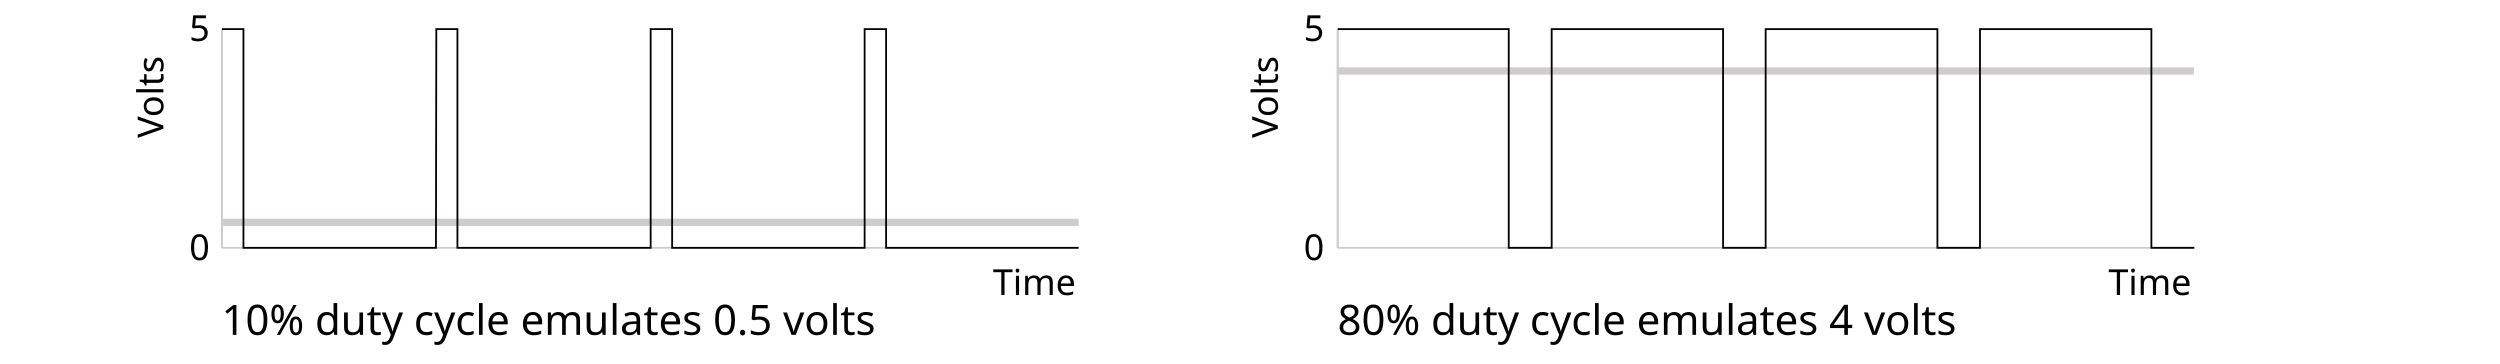
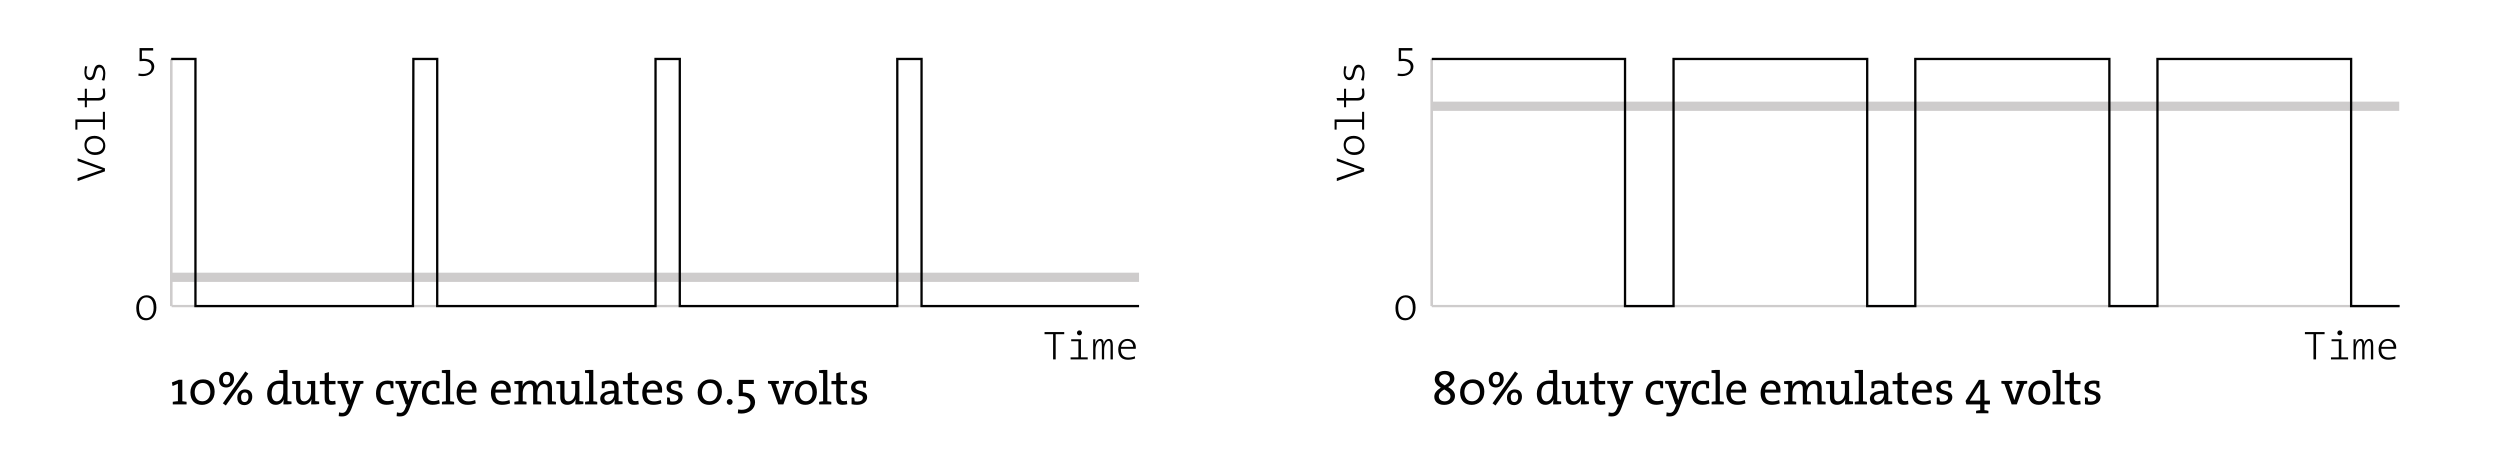
- <svg xmlns="http://www.w3.org/2000/svg" version="1.1" id="Layer_1" x="0px" y="0px" viewBox="0 0 687 100" enable-background="new 0 0 687 100" xml:space="preserve">
-   <line fill="none" stroke="#CECCCC" stroke-width="2" x1="367.6" y1="19.5" x2="602.9" y2="19.5" />
-   <line fill="none" stroke="#CECCCC" stroke-width="0.5" x1="367.6" y1="8" x2="367.6" y2="68.1" />
-   <line fill="none" stroke="#CECCCC" stroke-width="0.5" x1="367.6" y1="68.1" x2="602.9" y2="68.1" />
+ <svg xmlns="http://www.w3.org/2000/svg" version="1.1" id="Layer_1" x="0px" y="0px" width="650px" height="120px" viewBox="-19 0 650 120" enable-background="new -19 0 650 120" xml:space="preserve">
+   <line fill="none" stroke="#CECCCC" stroke-width="2.4" x1="353.264" y1="27.626" x2="604.799" y2="27.626" />
+   <line fill="none" stroke="#CECCCC" stroke-width="0.6" x1="353.264" y1="15.332" x2="353.264" y2="79.58" />
+   <line fill="none" stroke="#CECCCC" stroke-width="0.6" x1="353.264" y1="79.58" x2="604.799" y2="79.58" />
  <g>
-     <text transform="matrix(1 0 0 1 579.4028 81.0697)" fill="#010101" font-family="'TheSansMono-W3Light'" font-size="9.853">Time</text>
+     <g enable-background="new    ">
+       <path fill="#010101" d="M583.174,86.894v6.549H582.5v-6.549h-2.221v-0.558h5.116v0.558H583.174z" />
+       <path fill="#010101" d="M587.051,93.443v-0.537h2.032v-4.169h-1.874V88.21h2.537v4.695h1.759v0.537H587.051z M590.01,86.537    c0,0.357-0.284,0.652-0.653,0.652c-0.357,0-0.652-0.295-0.652-0.652c0-0.358,0.295-0.643,0.652-0.643    C589.726,85.894,590.01,86.178,590.01,86.537z" />
+       <path fill="#010101" d="M597.435,93.443v-3.464c0-0.938-0.095-1.348-0.526-1.348c-0.548,0-1.138,1.021-1.138,2.284v2.527h-0.59    v-3.411c0-0.99-0.137-1.4-0.568-1.4c-0.537,0-1.095,1.021-1.095,2.284v2.527h-0.6V88.21h0.568c0,0.452-0.032,0.853-0.085,1.315    l0.011,0.011c0.2-0.842,0.663-1.411,1.348-1.411c0.695,0,0.938,0.559,0.896,1.391c0.21-0.832,0.674-1.391,1.368-1.391    c0.727,0,1.011,0.59,1.011,1.643v3.675H597.435z" />
+       <path fill="#010101" d="M603.996,90.695h-3.864c-0.011,0.042-0.011,0.084-0.011,0.137c0,1.537,0.79,2.138,1.958,2.138    c0.548,0,1.306-0.158,1.685-0.348l0.063,0.579c-0.474,0.2-1.2,0.337-1.863,0.337c-1.569,0-2.527-0.853-2.527-2.695    c0-1.559,0.979-2.727,2.4-2.727c1.433,0,2.18,1.073,2.18,2.189C604.017,90.389,604.017,90.547,603.996,90.695z M601.795,88.631    c-0.778,0-1.484,0.558-1.61,1.548h3.127C603.312,89.221,602.648,88.631,601.795,88.631z" />
+     </g>
  </g>
  <g>
-     <text transform="matrix(1 0 0 1 358.2632 11.263)" fill="#010101" font-family="'TheSansMono-W3Light'" font-size="9.853">5</text>
+     <g enable-background="new    ">
+       <path fill="#010101" d="M345.555,19.79c-0.337,0-0.811-0.032-1.19-0.105l0.063-0.579c0.348,0.095,0.853,0.116,1.2,0.116    c1.369,0,2.158-0.821,2.158-1.8c0-1-0.8-1.569-2.031-1.569c-0.38,0-0.821,0.032-1.085,0.063v-3.412h3.538v0.632h-2.928v2.169    c0.211-0.021,0.453-0.021,0.622-0.021c1.736,0,2.59,0.937,2.59,2.021C348.492,18.684,347.281,19.79,345.555,19.79z" />
+     </g>
  </g>
  <g>
-     <text transform="matrix(1 0 0 1 358.2632 71.473)" fill="#010101" font-family="'TheSansMono-W3Light'" font-size="9.853">0</text>
+     <g enable-background="new    ">
+       <path fill="#010101" d="M346.365,83.28c-1.316,0-2.548-0.79-2.548-3.232c0-2.127,1.231-3.274,2.685-3.274    c1.306,0,2.548,0.779,2.548,3.211C349.05,82.132,347.818,83.28,346.365,83.28z M346.429,77.321c-0.979,0-1.896,0.863-1.896,2.653    c0,1.853,0.727,2.748,1.905,2.748c0.99,0,1.896-0.854,1.896-2.643C348.334,78.237,347.607,77.321,346.429,77.321z" />
+     </g>
  </g>
  <g>
-     <text transform="matrix(0 -1 1 0 351.1489 37.8919)" fill="#010101" font-family="'TheSansMono-W3Light'" font-size="9.853">Volts</text>
+     <g enable-background="new    ">
+       <path fill="#010101" d="M335.677,43.77v0.779l-7.106,2.527v-0.779l4.874-1.664c0.432-0.147,1.001-0.347,1.537-0.505v-0.01    c-0.516-0.137-1.053-0.337-1.59-0.526l-4.821-1.716v-0.716L335.677,43.77z" />
+       <path fill="#010101" d="M335.771,37.903c0,1.4-0.863,2.39-2.695,2.39c-1.464,0-2.727-0.979-2.727-2.58    c0-1.232,0.684-2.39,2.632-2.39C334.508,35.324,335.771,36.345,335.771,37.903z M330.896,37.798c0,0.905,0.664,1.8,2.127,1.8    c1.39,0,2.19-0.695,2.19-1.811c0-0.905-0.664-1.779-2.201-1.779C331.697,36.008,330.896,36.661,330.896,37.798z" />
+       <path fill="#010101" d="M328.518,31.721V33.7h-0.526v-2.643h7.148v-1.979h0.537V33.7h-0.537v-1.979H328.518z" />
+       <path fill="#010101" d="M335.761,24.401c0,1.011-0.516,1.737-1.747,1.737h-3.032v1.758h-0.537v-1.758h-1.77l-0.179-0.663h1.948    v-2.411h0.537v2.411h2.8c1.032,0,1.4-0.527,1.4-1.253c0-0.358-0.042-0.821-0.137-1.148L335.604,23    C335.708,23.411,335.761,23.99,335.761,24.401z" />
+       <path fill="#010101" d="M335.771,19.113c0,0.706-0.084,1.358-0.273,1.843l-0.663-0.137c0.241-0.484,0.389-1.095,0.389-1.821    c0-0.716-0.294-1.463-0.926-1.463c-1.453,0-0.548,3.295-2.475,3.295c-0.821,0-1.484-0.716-1.484-2.095    c0-0.547,0.084-1.126,0.189-1.548l0.568,0.105c-0.168,0.505-0.242,1-0.242,1.516c0,0.895,0.39,1.327,0.874,1.327    c1.379,0,0.526-3.306,2.475-3.306C335.276,16.829,335.771,17.966,335.771,19.113z" />
+     </g>
  </g>
  <g>
-     <text transform="matrix(1 0 0 1 367.5678 92.0169)" fill="#020202" font-family="'TheSerif-HP5Plain'" font-size="11.495">80% duty cycle emulates 4 volts</text>
+     <g enable-background="new    ">
+       <path fill="#020202" d="M356.482,105.269c-1.67,0-2.567-0.896-2.567-2.125c0-1.143,0.885-1.818,1.708-2.347h-0.013    c-0.995-0.577-1.572-1.228-1.572-2.174c0-1.29,1.068-2.187,2.629-2.187c1.535,0,2.469,0.823,2.469,1.99    c0,0.884-0.528,1.522-1.621,2.211c0.884,0.516,1.781,1.143,1.781,2.31C359.296,104.446,358.006,105.269,356.482,105.269z     M356.507,101.264h-0.012c-0.823,0.491-1.4,1.02-1.4,1.757c0,0.786,0.577,1.326,1.523,1.326c0.835,0,1.498-0.479,1.498-1.253    C358.116,102.272,357.465,101.792,356.507,101.264z M356.605,97.346c-0.885,0-1.4,0.528-1.4,1.216    c0,0.676,0.528,1.118,1.438,1.621h0.012c0.934-0.589,1.327-1.02,1.327-1.646C357.981,97.886,357.502,97.346,356.605,97.346z" />
+       <path fill="#020202" d="M363.646,105.269c-1.72,0-3.022-0.995-3.022-3.255c0-2.101,1.499-3.378,3.28-3.378    c2.015,0,3.021,1.313,3.021,3.23C366.926,104.016,365.415,105.269,363.646,105.269z M363.818,99.57    c-1.155,0-2.076,0.884-2.076,2.37c0,1.352,0.602,2.396,2.002,2.396c1.143,0,2.063-0.885,2.063-2.383    C365.808,100.614,365.194,99.57,363.818,99.57z" />
+       <path fill="#020202" d="M369.95,100.749c-1.069,0-1.867-0.59-1.867-1.965c0-1.364,0.958-2.113,1.99-2.113    c1.056,0,1.903,0.528,1.903,1.94C371.977,99.962,371.006,100.749,369.95,100.749z M369.84,105.428l-0.786-0.564l5.847-8.292    l0.786,0.565L369.84,105.428z M370.023,97.469c-0.54,0-0.958,0.479-0.958,1.228c0,0.848,0.308,1.253,0.934,1.253    c0.59,0,0.995-0.479,0.995-1.265C370.994,97.837,370.675,97.469,370.023,97.469z M374.679,105.331    c-1.068,0-1.867-0.59-1.867-1.966c0-1.363,0.959-2.112,1.99-2.112c1.057,0,1.904,0.528,1.904,1.94    C376.706,104.544,375.735,105.331,374.679,105.331z M374.753,102.05c-0.541,0-0.958,0.479-0.958,1.229    c0,0.848,0.307,1.253,0.934,1.253c0.589,0,0.994-0.479,0.994-1.265C375.723,102.419,375.403,102.05,374.753,102.05z" />
+       <path fill="#020202" d="M384.806,105.146c0-0.344,0.024-0.885,0.098-1.24l-0.024-0.013c-0.344,0.823-1.093,1.363-2.052,1.363    c-1.498,0-2.247-1.093-2.247-2.874c0-2.138,1.229-3.427,3.156-3.427c0.332,0,0.663,0.024,1.032,0.062v-1.966    c-0.295-0.049-0.713-0.099-1.068-0.123v-0.663c0.613-0.073,1.461-0.123,2.174-0.086v8.095c0.295,0.049,0.7,0.099,1.031,0.123    v0.663C386.328,105.133,385.48,105.183,384.806,105.146z M384.769,99.962c-0.369-0.086-0.737-0.135-1.081-0.135    c-1.167,0-1.94,0.7-1.94,2.456c0,1.314,0.43,2.063,1.351,2.063c1.105,0,1.671-1.289,1.671-2.358V99.962z" />
+       <path fill="#020202" d="M392.019,105.146c0-0.368,0.025-0.909,0.086-1.29h-0.024c-0.355,0.836-1.105,1.4-2.149,1.4    c-1.4,0-1.83-0.872-1.83-1.953v-3.39c-0.295-0.05-0.7-0.099-1.032-0.123v-0.663c0.578-0.074,1.413-0.123,2.125-0.086v3.931    c0,0.859,0.246,1.375,1.045,1.375c1.007,0,1.744-1.031,1.744-2.383v-2.063c-0.283-0.037-0.664-0.086-0.995-0.11v-0.663    c0.602-0.074,1.412-0.123,2.088-0.086v5.232c0.295,0.049,0.7,0.099,1.032,0.123v0.663    C393.53,105.133,392.683,105.183,392.019,105.146z" />
+       <path fill="#020202" d="M397.169,105.245c-1.253,0-1.634-0.517-1.634-1.831v-3.513h-1.253v-0.859h1.253v-1.978l1.105-0.308v2.285    h1.707v0.859h-1.707v3.12c0,1.007,0.196,1.277,0.872,1.277c0.282,0,0.553-0.037,0.773-0.099l0.11,0.909    C398.041,105.195,397.562,105.245,397.169,105.245z" />
+       <path fill="#020202" d="M404.835,99.852l-2.162,5.945c-0.663,1.867-1.29,2.48-2.653,2.48c-0.233,0-0.577-0.024-0.835-0.073    l0.086-0.995c0.282,0.086,0.528,0.135,0.811,0.135c0.663,0,1.044-0.331,1.486-1.511l0.258-0.688h-0.282l-1.88-5.294    c-0.27-0.024-0.553-0.074-0.786-0.147v-0.663h2.801v0.663c-0.233,0.073-0.503,0.123-0.798,0.147l0.921,2.641    c0.185,0.565,0.332,1.02,0.467,1.523h0.024c0.099-0.418,0.332-1.118,0.565-1.818l0.823-2.346    c-0.295-0.024-0.565-0.074-0.799-0.147v-0.663h2.727v0.663C405.375,99.778,405.105,99.828,404.835,99.852z" />
+       <path fill="#020202" d="M411.643,105.245c-1.511,0-2.764-0.7-2.764-2.948c0-1.966,0.995-3.354,3.034-3.354    c0.516,0,1.068,0.086,1.498,0.221v1.781h-0.688c-0.074-0.355-0.123-0.7-0.16-0.995c-0.209-0.061-0.491-0.098-0.823-0.098    c-1.093,0-1.707,0.921-1.707,2.26c0,1.241,0.405,2.175,1.843,2.175c0.528,0,1.044-0.111,1.462-0.295l0.184,0.921    C413.055,105.084,412.379,105.245,411.643,105.245z" />
+       <path fill="#020202" d="M419.887,99.852l-2.162,5.945c-0.663,1.867-1.29,2.48-2.653,2.48c-0.233,0-0.577-0.024-0.835-0.073    l0.086-0.995c0.282,0.086,0.528,0.135,0.811,0.135c0.663,0,1.044-0.331,1.486-1.511l0.258-0.688h-0.282l-1.88-5.294    c-0.27-0.024-0.553-0.074-0.786-0.147v-0.663h2.801v0.663c-0.233,0.073-0.503,0.123-0.798,0.147l0.921,2.641    c0.185,0.565,0.332,1.02,0.467,1.523h0.024c0.099-0.418,0.332-1.118,0.565-1.818l0.823-2.346    c-0.295-0.024-0.565-0.074-0.799-0.147v-0.663h2.727v0.663C420.427,99.778,420.157,99.828,419.887,99.852z" />
+       <path fill="#020202" d="M423.587,105.245c-1.511,0-2.764-0.7-2.764-2.948c0-1.966,0.995-3.354,3.033-3.354    c0.517,0,1.069,0.086,1.499,0.221v1.781h-0.688c-0.074-0.355-0.123-0.7-0.16-0.995c-0.209-0.061-0.491-0.098-0.823-0.098    c-1.093,0-1.707,0.921-1.707,2.26c0,1.241,0.405,2.175,1.843,2.175c0.528,0,1.044-0.111,1.462-0.295l0.184,0.921    C424.999,105.084,424.323,105.245,423.587,105.245z" />
+       <path fill="#020202" d="M426.021,105.146v-0.663c0.308-0.074,0.676-0.136,1.032-0.16v-7.271c-0.295-0.049-0.7-0.099-1.057-0.123    v-0.663c0.627-0.073,1.449-0.123,2.162-0.086v8.144c0.356,0.024,0.725,0.086,1.032,0.16v0.663H426.021z" />
+       <path fill="#020202" d="M434.977,102.075h-3.992c-0.049,1.598,0.603,2.285,1.929,2.285c0.59,0,1.204-0.123,1.744-0.356l0.16,0.872    c-0.614,0.246-1.352,0.381-2.113,0.381c-1.854,0-2.861-0.982-2.861-3.132c0-1.818,1.02-3.194,2.751-3.194    c1.708,0,2.42,1.143,2.42,2.506C435.014,101.583,435.002,101.83,434.977,102.075z M432.521,99.766    c-0.799,0-1.363,0.59-1.499,1.522h2.862C433.908,100.356,433.38,99.766,432.521,99.766z" />
+       <path fill="#020202" d="M443.897,102.075h-3.992c-0.049,1.598,0.603,2.285,1.929,2.285c0.59,0,1.204-0.123,1.744-0.356l0.16,0.872    c-0.614,0.246-1.352,0.381-2.113,0.381c-1.854,0-2.861-0.982-2.861-3.132c0-1.818,1.02-3.194,2.751-3.194    c1.708,0,2.42,1.143,2.42,2.506C443.935,101.583,443.923,101.83,443.897,102.075z M441.441,99.766    c-0.799,0-1.363,0.59-1.499,1.522h2.862C442.829,100.356,442.301,99.766,441.441,99.766z" />
+       <path fill="#020202" d="M453.53,105.146v-3.918c0-0.836-0.196-1.389-0.982-1.389c-0.872,0-1.72,0.922-1.72,2.408v2.075    c0.344,0.024,0.688,0.074,0.995,0.16v0.663h-2.089v-3.918c0-0.774-0.159-1.389-0.995-1.389c-0.921,0-1.707,1.008-1.707,2.408    v2.075c0.332,0.024,0.688,0.074,0.982,0.16v0.663h-3.156v-0.663c0.319-0.074,0.7-0.136,1.068-0.16v-4.409    c-0.295-0.05-0.712-0.099-1.068-0.123v-0.663c0.614-0.074,1.474-0.123,2.149-0.086c0,0.355-0.037,0.921-0.099,1.289l0.024,0.013    c0.345-0.86,1.131-1.413,2.113-1.413c1.29,0,1.634,0.885,1.695,1.389c0.245-0.577,0.908-1.389,2.088-1.389    c1.154,0,1.806,0.614,1.806,2.003v3.39c0.368,0.024,0.725,0.086,1.032,0.16v0.663H453.53z" />
+       <path fill="#020202" d="M460.707,105.146c0-0.368,0.025-0.909,0.086-1.29h-0.024c-0.355,0.836-1.105,1.4-2.149,1.4    c-1.4,0-1.83-0.872-1.83-1.953v-3.39c-0.295-0.05-0.7-0.099-1.032-0.123v-0.663c0.578-0.074,1.413-0.123,2.125-0.086v3.931    c0,0.859,0.246,1.375,1.045,1.375c1.007,0,1.744-1.031,1.744-2.383v-2.063c-0.283-0.037-0.664-0.086-0.995-0.11v-0.663    c0.602-0.074,1.412-0.123,2.088-0.086v5.232c0.295,0.049,0.7,0.099,1.032,0.123v0.663    C462.218,105.133,461.371,105.183,460.707,105.146z" />
+       <path fill="#020202" d="M463.24,105.146v-0.663c0.308-0.074,0.676-0.136,1.032-0.16v-7.271c-0.295-0.049-0.7-0.099-1.057-0.123    v-0.663c0.627-0.073,1.449-0.123,2.162-0.086v8.144c0.356,0.024,0.725,0.086,1.032,0.16v0.663H463.24z" />
+       <path fill="#020202" d="M470.895,105.146c0-0.43,0.012-0.872,0.073-1.216h-0.024c-0.295,0.749-1.068,1.326-2.076,1.326    c-1.007,0-1.695-0.626-1.695-1.609c0-1.313,1.364-2.088,3.661-2.088v-0.454c0-0.86-0.308-1.339-1.277-1.339    c-0.369,0-0.799,0.062-1.143,0.172c-0.024,0.307-0.086,0.651-0.147,0.995h-0.688v-1.671c0.613-0.196,1.351-0.344,2.075-0.344    c1.794,0,2.297,0.823,2.297,2.039v3.316c0.295,0.049,0.7,0.099,1.032,0.123v0.663    C472.405,105.133,471.558,105.183,470.895,105.146z M470.833,102.321c-1.916,0-2.58,0.479-2.58,1.154    c0,0.528,0.369,0.909,0.934,0.909c0.982,0,1.646-0.971,1.646-1.929V102.321z" />
+       <path fill="#020202" d="M475.971,105.245c-1.253,0-1.634-0.517-1.634-1.831v-3.513h-1.253v-0.859h1.253v-1.978l1.105-0.308v2.285    h1.707v0.859h-1.707v3.12c0,1.007,0.196,1.277,0.872,1.277c0.282,0,0.553-0.037,0.773-0.099l0.11,0.909    C476.843,105.195,476.363,105.245,475.971,105.245z" />
+       <path fill="#020202" d="M483.243,102.075h-3.992c-0.049,1.598,0.603,2.285,1.929,2.285c0.59,0,1.204-0.123,1.744-0.356l0.16,0.872    c-0.614,0.246-1.352,0.381-2.113,0.381c-1.854,0-2.861-0.982-2.861-3.132c0-1.818,1.02-3.194,2.751-3.194    c1.708,0,2.42,1.143,2.42,2.506C483.28,101.583,483.269,101.83,483.243,102.075z M480.787,99.766c-0.799,0-1.363,0.59-1.499,1.522    h2.862C482.175,100.356,481.646,99.766,480.787,99.766z" />
+       <path fill="#020202" d="M485.997,105.256c-0.479,0-1.031-0.049-1.437-0.159v-1.732h0.675c0.062,0.295,0.111,0.651,0.147,0.971    c0.209,0.049,0.479,0.062,0.725,0.062c0.823,0,1.389-0.369,1.389-0.958c0-1.352-3.071-0.553-3.071-2.678    c0-1.045,0.86-1.831,2.457-1.831c0.43,0,0.945,0.062,1.412,0.173v1.67h-0.676c-0.073-0.307-0.122-0.65-0.146-0.958    c-0.209-0.049-0.455-0.073-0.688-0.073c-0.823,0-1.24,0.344-1.24,0.896c0,1.376,3.059,0.614,3.059,2.641    C488.602,104.384,487.618,105.256,485.997,105.256z" />
+       <path fill="#020202" d="M496.957,105.146v1.499c0.356,0.024,0.725,0.086,1.031,0.172v0.626h-3.206v-0.626    c0.319-0.086,0.7-0.147,1.069-0.172v-1.499h-3.611l-0.185-0.909l3.464-5.479h1.438v5.393h1.425v0.995H496.957z M495.863,99.839    h-0.012l-2.715,4.324c0.7-0.013,2.297-0.013,2.727-0.013V99.839z" />
+       <path fill="#020202" d="M507.29,99.852l-1.928,5.294h-1.327l-1.892-5.294c-0.271-0.024-0.54-0.074-0.786-0.147v-0.663h2.838v0.663    c-0.271,0.073-0.565,0.123-0.86,0.147l1.02,2.973c0.135,0.405,0.258,0.786,0.368,1.203h0.013c0.11-0.393,0.233-0.798,0.356-1.167    l1.044-3.009c-0.295-0.024-0.59-0.074-0.86-0.147v-0.663h2.801v0.663C507.831,99.778,507.561,99.828,507.29,99.852z" />
+       <path fill="#020202" d="M511.101,105.256c-1.671,0-2.739-0.958-2.739-3.07c0-1.83,1.13-3.256,2.973-3.256    c1.547,0,2.739,0.848,2.739,3.071C514.073,103.832,512.942,105.256,511.101,105.256z M511.235,99.852    c-0.896,0-1.732,0.676-1.732,2.248c0,1.412,0.59,2.223,1.72,2.223c0.909,0,1.708-0.712,1.708-2.235    C512.931,100.663,512.341,99.852,511.235,99.852z" />
+       <path fill="#020202" d="M514.652,105.146v-0.663c0.308-0.074,0.676-0.136,1.032-0.16v-7.271c-0.295-0.049-0.7-0.099-1.057-0.123    v-0.663c0.627-0.073,1.449-0.123,2.162-0.086v8.144c0.356,0.024,0.725,0.086,1.032,0.16v0.663H514.652z" />
+       <path fill="#020202" d="M520.747,105.245c-1.253,0-1.634-0.517-1.634-1.831v-3.513h-1.253v-0.859h1.253v-1.978l1.105-0.308v2.285    h1.707v0.859h-1.707v3.12c0,1.007,0.196,1.277,0.872,1.277c0.282,0,0.553-0.037,0.773-0.099l0.11,0.909    C521.619,105.195,521.14,105.245,520.747,105.245z" />
+       <path fill="#020202" d="M524.531,105.256c-0.479,0-1.031-0.049-1.437-0.159v-1.732h0.675c0.062,0.295,0.111,0.651,0.147,0.971    c0.209,0.049,0.479,0.062,0.725,0.062c0.823,0,1.389-0.369,1.389-0.958c0-1.352-3.071-0.553-3.071-2.678    c0-1.045,0.86-1.831,2.457-1.831c0.43,0,0.945,0.062,1.412,0.173v1.67h-0.676c-0.073-0.307-0.122-0.65-0.146-0.958    c-0.209-0.049-0.455-0.073-0.688-0.073c-0.823,0-1.24,0.344-1.24,0.896c0,1.376,3.059,0.614,3.059,2.641    C527.136,104.384,526.152,105.256,524.531,105.256z" />
+     </g>
  </g>
-   <line fill="none" stroke="#CECCCC" stroke-width="0.5" x1="367.6" y1="8" x2="367.6" y2="68.1" />
+   <line fill="none" stroke="#CECCCC" stroke-width="0.6" x1="353.264" y1="15.332" x2="353.264" y2="79.58" />
  <g>
-     <text transform="matrix(1 0 0 1 60.8823 92.0169)" fill="#020202" font-family="'TheSerif-HP5Plain'" font-size="11.495">10% duty cycle emulates 0.5 volts</text>
+     <g enable-background="new    ">
+       <path fill="#020202" d="M25.922,105.146v-0.676c0.405-0.073,0.872-0.135,1.339-0.159v-4.533l-1.388,0.59l-0.184-0.934l1.818-0.7    h0.896v5.577c0.344,0.024,0.725,0.086,1.106,0.159v0.676H25.922z" />
+       <path fill="#020202" d="M33.527,105.269c-1.719,0-3.021-0.995-3.021-3.255c0-2.101,1.499-3.378,3.28-3.378    c2.014,0,3.021,1.313,3.021,3.23C36.807,104.016,35.296,105.269,33.527,105.269z M33.699,99.57c-1.155,0-2.076,0.884-2.076,2.37    c0,1.352,0.602,2.396,2.002,2.396c1.142,0,2.063-0.885,2.063-2.383C35.689,100.614,35.075,99.57,33.699,99.57z" />
+       <path fill="#020202" d="M39.831,100.749c-1.068,0-1.867-0.59-1.867-1.965c0-1.364,0.958-2.113,1.99-2.113    c1.056,0,1.904,0.528,1.904,1.94C41.857,99.962,40.887,100.749,39.831,100.749z M39.72,105.428l-0.786-0.564l5.847-8.292    l0.786,0.565L39.72,105.428z M39.904,97.469c-0.54,0-0.958,0.479-0.958,1.228c0,0.848,0.307,1.253,0.934,1.253    c0.59,0,0.995-0.479,0.995-1.265C40.875,97.837,40.556,97.469,39.904,97.469z M44.56,105.331c-1.069,0-1.867-0.59-1.867-1.966    c0-1.363,0.958-2.112,1.99-2.112c1.057,0,1.904,0.528,1.904,1.94C46.586,104.544,45.616,105.331,44.56,105.331z M44.634,102.05    c-0.541,0-0.958,0.479-0.958,1.229c0,0.848,0.307,1.253,0.934,1.253c0.59,0,0.995-0.479,0.995-1.265    C45.604,102.419,45.285,102.05,44.634,102.05z" />
+       <path fill="#020202" d="M54.686,105.146c0-0.344,0.024-0.885,0.098-1.24l-0.024-0.013c-0.344,0.823-1.093,1.363-2.051,1.363    c-1.499,0-2.248-1.093-2.248-2.874c0-2.138,1.229-3.427,3.157-3.427c0.332,0,0.663,0.024,1.032,0.062v-1.966    c-0.295-0.049-0.712-0.099-1.069-0.123v-0.663c0.614-0.073,1.462-0.123,2.174-0.086v8.095c0.295,0.049,0.7,0.099,1.032,0.123    v0.663C56.209,105.133,55.362,105.183,54.686,105.146z M54.649,99.962c-0.369-0.086-0.737-0.135-1.081-0.135    c-1.167,0-1.941,0.7-1.941,2.456c0,1.314,0.43,2.063,1.351,2.063c1.105,0,1.671-1.289,1.671-2.358V99.962z" />
+       <path fill="#020202" d="M61.899,105.146c0-0.368,0.024-0.909,0.086-1.29H61.96c-0.356,0.836-1.106,1.4-2.15,1.4    c-1.4,0-1.83-0.872-1.83-1.953v-3.39c-0.295-0.05-0.7-0.099-1.032-0.123v-0.663c0.577-0.074,1.413-0.123,2.125-0.086v3.931    c0,0.859,0.246,1.375,1.044,1.375c1.007,0,1.744-1.031,1.744-2.383v-2.063c-0.282-0.037-0.663-0.086-0.995-0.11v-0.663    c0.602-0.074,1.413-0.123,2.088-0.086v5.232c0.295,0.049,0.7,0.099,1.032,0.123v0.663    C63.41,105.133,62.562,105.183,61.899,105.146z" />
+       <path fill="#020202" d="M67.048,105.245c-1.253,0-1.634-0.517-1.634-1.831v-3.513h-1.253v-0.859h1.253v-1.978l1.105-0.308v2.285    h1.708v0.859H66.52v3.12c0,1.007,0.197,1.277,0.873,1.277c0.282,0,0.553-0.037,0.773-0.099l0.111,0.909    C67.92,105.195,67.441,105.245,67.048,105.245z" />
+       <path fill="#020202" d="M74.715,99.852l-2.162,5.945c-0.663,1.867-1.29,2.48-2.653,2.48c-0.233,0-0.577-0.024-0.835-0.073    l0.086-0.995c0.283,0.086,0.528,0.135,0.811,0.135c0.664,0,1.044-0.331,1.486-1.511l0.258-0.688h-0.282l-1.879-5.294    c-0.271-0.024-0.553-0.074-0.786-0.147v-0.663h2.801v0.663c-0.233,0.073-0.504,0.123-0.799,0.147l0.921,2.641    c0.184,0.565,0.332,1.02,0.467,1.523h0.024c0.099-0.418,0.332-1.118,0.565-1.818l0.823-2.346    c-0.295-0.024-0.565-0.074-0.798-0.147v-0.663h2.727v0.663C75.256,99.778,74.985,99.828,74.715,99.852z" />
+       <path fill="#020202" d="M81.523,105.245c-1.511,0-2.764-0.7-2.764-2.948c0-1.966,0.995-3.354,3.034-3.354    c0.516,0,1.069,0.086,1.499,0.221v1.781h-0.688c-0.074-0.355-0.123-0.7-0.16-0.995c-0.208-0.061-0.491-0.098-0.823-0.098    c-1.093,0-1.708,0.921-1.708,2.26c0,1.241,0.405,2.175,1.843,2.175c0.528,0,1.044-0.111,1.461-0.295l0.184,0.921    C82.936,105.084,82.26,105.245,81.523,105.245z" />
+       <path fill="#020202" d="M89.768,99.852l-2.162,5.945c-0.663,1.867-1.29,2.48-2.653,2.48c-0.233,0-0.577-0.024-0.835-0.073    l0.086-0.995c0.283,0.086,0.528,0.135,0.811,0.135c0.664,0,1.044-0.331,1.486-1.511l0.258-0.688h-0.282l-1.879-5.294    c-0.27-0.024-0.553-0.074-0.786-0.147v-0.663h2.801v0.663c-0.233,0.073-0.504,0.123-0.799,0.147l0.921,2.641    c0.184,0.565,0.332,1.02,0.467,1.523h0.024c0.099-0.418,0.332-1.118,0.565-1.818l0.823-2.346    c-0.295-0.024-0.565-0.074-0.798-0.147v-0.663h2.727v0.663C90.308,99.778,90.038,99.828,89.768,99.852z" />
+       <path fill="#020202" d="M93.467,105.245c-1.511,0-2.764-0.7-2.764-2.948c0-1.966,0.995-3.354,3.034-3.354    c0.516,0,1.069,0.086,1.499,0.221v1.781h-0.688c-0.074-0.355-0.123-0.7-0.16-0.995c-0.208-0.061-0.491-0.098-0.823-0.098    c-1.093,0-1.708,0.921-1.708,2.26c0,1.241,0.405,2.175,1.843,2.175c0.528,0,1.044-0.111,1.461-0.295l0.184,0.921    C94.88,105.084,94.204,105.245,93.467,105.245z" />
+       <path fill="#020202" d="M95.901,105.146v-0.663c0.307-0.074,0.675-0.136,1.032-0.16v-7.271c-0.295-0.049-0.7-0.099-1.056-0.123    v-0.663c0.626-0.073,1.449-0.123,2.162-0.086v8.144c0.356,0.024,0.725,0.086,1.032,0.16v0.663H95.901z" />
+       <path fill="#020202" d="M104.857,102.075h-3.992c-0.049,1.598,0.602,2.285,1.928,2.285c0.59,0,1.204-0.123,1.745-0.356l0.16,0.872    c-0.614,0.246-1.351,0.381-2.113,0.381c-1.855,0-2.862-0.982-2.862-3.132c0-1.818,1.02-3.194,2.751-3.194    c1.708,0,2.42,1.143,2.42,2.506C104.894,101.583,104.882,101.83,104.857,102.075z M102.4,99.766c-0.798,0-1.363,0.59-1.499,1.522    h2.862C103.789,100.356,103.26,99.766,102.4,99.766z" />
+       <path fill="#020202" d="M113.778,102.075h-3.992c-0.049,1.598,0.602,2.285,1.928,2.285c0.59,0,1.204-0.123,1.745-0.356l0.16,0.872    c-0.614,0.246-1.351,0.381-2.113,0.381c-1.855,0-2.862-0.982-2.862-3.132c0-1.818,1.02-3.194,2.751-3.194    c1.708,0,2.42,1.143,2.42,2.506C113.815,101.583,113.803,101.83,113.778,102.075z M111.321,99.766    c-0.798,0-1.363,0.59-1.499,1.522h2.862C112.709,100.356,112.181,99.766,111.321,99.766z" />
+       <path fill="#020202" d="M123.411,105.146v-3.918c0-0.836-0.197-1.389-0.983-1.389c-0.872,0-1.72,0.922-1.72,2.408v2.075    c0.344,0.024,0.688,0.074,0.995,0.16v0.663h-2.088v-3.918c0-0.774-0.16-1.389-0.995-1.389c-0.921,0-1.708,1.008-1.708,2.408v2.075    c0.332,0.024,0.688,0.074,0.983,0.16v0.663h-3.157v-0.663c0.319-0.074,0.7-0.136,1.068-0.16v-4.409    c-0.295-0.05-0.712-0.099-1.068-0.123v-0.663c0.614-0.074,1.474-0.123,2.149-0.086c0,0.355-0.037,0.921-0.098,1.289l0.024,0.013    c0.344-0.86,1.13-1.413,2.113-1.413c1.29,0,1.634,0.885,1.695,1.389c0.246-0.577,0.909-1.389,2.088-1.389    c1.155,0,1.806,0.614,1.806,2.003v3.39c0.369,0.024,0.725,0.086,1.032,0.16v0.663H123.411z" />
+       <path fill="#020202" d="M130.588,105.146c0-0.368,0.024-0.909,0.086-1.29h-0.024c-0.356,0.836-1.106,1.4-2.15,1.4    c-1.4,0-1.83-0.872-1.83-1.953v-3.39c-0.295-0.05-0.7-0.099-1.032-0.123v-0.663c0.577-0.074,1.413-0.123,2.125-0.086v3.931    c0,0.859,0.246,1.375,1.044,1.375c1.007,0,1.744-1.031,1.744-2.383v-2.063c-0.282-0.037-0.663-0.086-0.995-0.11v-0.663    c0.602-0.074,1.413-0.123,2.088-0.086v5.232c0.295,0.049,0.7,0.099,1.032,0.123v0.663    C132.099,105.133,131.251,105.183,130.588,105.146z" />
+       <path fill="#020202" d="M133.121,105.146v-0.663c0.307-0.074,0.675-0.136,1.032-0.16v-7.271c-0.295-0.049-0.7-0.099-1.056-0.123    v-0.663c0.626-0.073,1.449-0.123,2.162-0.086v8.144c0.356,0.024,0.725,0.086,1.032,0.16v0.663H133.121z" />
+       <path fill="#020202" d="M140.775,105.146c0-0.43,0.012-0.872,0.074-1.216h-0.024c-0.295,0.749-1.069,1.326-2.076,1.326    c-1.007,0-1.695-0.626-1.695-1.609c0-1.313,1.363-2.088,3.66-2.088v-0.454c0-0.86-0.307-1.339-1.277-1.339    c-0.369,0-0.798,0.062-1.142,0.172c-0.025,0.307-0.086,0.651-0.147,0.995h-0.688v-1.671c0.614-0.196,1.351-0.344,2.076-0.344    c1.793,0,2.297,0.823,2.297,2.039v3.316c0.294,0.049,0.7,0.099,1.032,0.123v0.663    C142.286,105.133,141.438,105.183,140.775,105.146z M140.713,102.321c-1.916,0-2.579,0.479-2.579,1.154    c0,0.528,0.368,0.909,0.933,0.909c0.983,0,1.646-0.971,1.646-1.929V102.321z" />
+       <path fill="#020202" d="M145.851,105.245c-1.253,0-1.634-0.517-1.634-1.831v-3.513h-1.253v-0.859h1.253v-1.978l1.105-0.308v2.285    h1.708v0.859h-1.708v3.12c0,1.007,0.197,1.277,0.873,1.277c0.282,0,0.553-0.037,0.773-0.099l0.111,0.909    C146.723,105.195,146.244,105.245,145.851,105.245z" />
+       <path fill="#020202" d="M153.124,102.075h-3.992c-0.049,1.598,0.602,2.285,1.928,2.285c0.59,0,1.204-0.123,1.745-0.356l0.16,0.872    c-0.614,0.246-1.351,0.381-2.113,0.381c-1.855,0-2.862-0.982-2.862-3.132c0-1.818,1.02-3.194,2.751-3.194    c1.708,0,2.42,1.143,2.42,2.506C153.161,101.583,153.148,101.83,153.124,102.075z M150.667,99.766    c-0.798,0-1.363,0.59-1.499,1.522h2.862C152.055,100.356,151.527,99.766,150.667,99.766z" />
+       <path fill="#020202" d="M155.877,105.256c-0.479,0-1.032-0.049-1.437-0.159v-1.732h0.676c0.061,0.295,0.11,0.651,0.147,0.971    c0.208,0.049,0.479,0.062,0.725,0.062c0.823,0,1.388-0.369,1.388-0.958c0-1.352-3.071-0.553-3.071-2.678    c0-1.045,0.86-1.831,2.457-1.831c0.43,0,0.946,0.062,1.413,0.173v1.67h-0.676c-0.074-0.307-0.123-0.65-0.147-0.958    c-0.209-0.049-0.455-0.073-0.688-0.073c-0.823,0-1.24,0.344-1.24,0.896c0,1.376,3.058,0.614,3.058,2.641    C158.481,104.384,157.499,105.256,155.877,105.256z" />
+       <path fill="#020202" d="M165.412,105.269c-1.719,0-3.021-0.995-3.021-3.255c0-2.101,1.499-3.378,3.28-3.378    c2.014,0,3.021,1.313,3.021,3.23C168.692,104.016,167.181,105.269,165.412,105.269z M165.584,99.57    c-1.155,0-2.076,0.884-2.076,2.37c0,1.352,0.602,2.396,2.002,2.396c1.142,0,2.063-0.885,2.063-2.383    C167.574,100.614,166.96,99.57,165.584,99.57z" />
+       <path fill="#020202" d="M170.721,105.256c-0.417,0-0.762-0.344-0.762-0.762c0-0.417,0.344-0.761,0.762-0.761    c0.43,0,0.761,0.344,0.761,0.761C171.482,104.913,171.151,105.256,170.721,105.256z" />
+       <path fill="#020202" d="M173.744,107.529c-0.319,0-0.626-0.024-0.909-0.062l0.098-1.02c0.246,0.062,0.578,0.099,0.885,0.099    c1.511,0,2.297-0.774,2.297-1.793c0-1.02-0.823-1.77-2.334-1.77c-0.233,0-0.455,0-0.7,0.013v-4.238h3.918v1.081h-2.862v2.199    c2.063,0,3.181,1.081,3.181,2.542C177.318,106.289,175.795,107.529,173.744,107.529z" />
+       <path fill="#020202" d="M186.608,99.852l-1.929,5.294h-1.327l-1.892-5.294c-0.27-0.024-0.541-0.074-0.786-0.147v-0.663h2.837    v0.663c-0.27,0.073-0.565,0.123-0.86,0.147l1.02,2.973c0.135,0.405,0.258,0.786,0.369,1.203h0.012    c0.11-0.393,0.233-0.798,0.356-1.167l1.044-3.009c-0.295-0.024-0.59-0.074-0.86-0.147v-0.663h2.801v0.663    C187.148,99.778,186.878,99.828,186.608,99.852z" />
+       <path fill="#020202" d="M190.418,105.256c-1.67,0-2.739-0.958-2.739-3.07c0-1.83,1.13-3.256,2.973-3.256    c1.548,0,2.739,0.848,2.739,3.071C193.391,103.832,192.261,105.256,190.418,105.256z M190.553,99.852    c-0.896,0-1.732,0.676-1.732,2.248c0,1.412,0.589,2.223,1.72,2.223c0.909,0,1.708-0.712,1.708-2.235    C192.249,100.663,191.659,99.852,190.553,99.852z" />
+       <path fill="#020202" d="M193.97,105.146v-0.663c0.307-0.074,0.675-0.136,1.032-0.16v-7.271c-0.295-0.049-0.7-0.099-1.057-0.123    v-0.663c0.626-0.073,1.45-0.123,2.162-0.086v8.144c0.356,0.024,0.725,0.086,1.032,0.16v0.663H193.97z" />
+       <path fill="#020202" d="M200.064,105.245c-1.253,0-1.634-0.517-1.634-1.831v-3.513h-1.253v-0.859h1.253v-1.978l1.105-0.308v2.285    h1.708v0.859h-1.708v3.12c0,1.007,0.197,1.277,0.873,1.277c0.282,0,0.553-0.037,0.773-0.099l0.111,0.909    C200.936,105.195,200.457,105.245,200.064,105.245z" />
+       <path fill="#020202" d="M203.849,105.256c-0.479,0-1.032-0.049-1.437-0.159v-1.732h0.676c0.061,0.295,0.11,0.651,0.147,0.971    c0.208,0.049,0.479,0.062,0.725,0.062c0.823,0,1.388-0.369,1.388-0.958c0-1.352-3.071-0.553-3.071-2.678    c0-1.045,0.86-1.831,2.457-1.831c0.43,0,0.946,0.062,1.413,0.173v1.67h-0.676c-0.074-0.307-0.123-0.65-0.147-0.958    c-0.209-0.049-0.455-0.073-0.688-0.073c-0.823,0-1.24,0.344-1.24,0.896c0,1.376,3.058,0.614,3.058,2.641    C206.453,104.384,205.47,105.256,203.849,105.256z" />
+     </g>
  </g>
-   <polyline fill="none" stroke="#020202" stroke-width="0.5" points="367.6,8 414.6,8 414.6,68.1 426.4,68.1 426.4,8 473.5,8   473.5,68.1 485.2,68.1 485.2,8 532.4,8 532.4,68.1 544.1,68.1 544.1,8 591.2,8 591.2,68.1 603,68.1 " />
-   <line fill="none" stroke="#CECCCC" stroke-width="0.5" x1="61" y1="8" x2="61" y2="68.1" />
-   <line fill="none" stroke="#CECCCC" stroke-width="0.5" x1="61.1" y1="68.1" x2="296.4" y2="68.1" />
+   <polyline fill="none" stroke="#020202" stroke-width="0.6" points="353.264,15.332 403.507,15.332 403.507,79.58 416.121,79.58   416.121,15.332 466.471,15.332 466.471,79.58 478.979,79.58 478.979,15.332 529.435,15.332 529.435,79.58 541.941,79.58   541.941,15.332 592.291,15.332 592.291,79.58 604.905,79.58 " />
+   <line fill="none" stroke="#CECCCC" stroke-width="0.6" x1="25.511" y1="15.332" x2="25.511" y2="79.58" />
+   <line fill="none" stroke="#CECCCC" stroke-width="0.6" x1="25.617" y1="79.58" x2="277.152" y2="79.58" />
  <g>
-     <text transform="matrix(1 0 0 1 272.8574 81.0697)" fill="#010101" font-family="'TheSansMono-W3Light'" font-size="9.853">Time</text>
+     <g enable-background="new    ">
+       <path fill="#010101" d="M255.478,86.894v6.549h-0.674v-6.549h-2.222v-0.558h5.117v0.558H255.478z" />
+       <path fill="#010101" d="M259.354,93.443v-0.537h2.032v-4.169h-1.874V88.21h2.537v4.695h1.758v0.537H259.354z M262.312,86.537    c0,0.357-0.284,0.652-0.653,0.652c-0.358,0-0.652-0.295-0.652-0.652c0-0.358,0.294-0.643,0.652-0.643    C262.028,85.894,262.312,86.178,262.312,86.537z" />
+       <path fill="#010101" d="M269.738,93.443v-3.464c0-0.938-0.095-1.348-0.526-1.348c-0.547,0-1.137,1.021-1.137,2.284v2.527h-0.589    v-3.411c0-0.99-0.137-1.4-0.568-1.4c-0.537,0-1.095,1.021-1.095,2.284v2.527h-0.6V88.21h0.568c0,0.452-0.031,0.853-0.084,1.315    l0.01,0.011c0.2-0.842,0.664-1.411,1.348-1.411c0.695,0,0.938,0.559,0.895,1.391c0.211-0.832,0.674-1.391,1.369-1.391    c0.727,0,1.011,0.59,1.011,1.643v3.675H269.738z" />
+       <path fill="#010101" d="M276.299,90.695h-3.864c-0.011,0.042-0.011,0.084-0.011,0.137c0,1.537,0.79,2.138,1.958,2.138    c0.547,0,1.306-0.158,1.685-0.348l0.063,0.579c-0.474,0.2-1.2,0.337-1.863,0.337c-1.569,0-2.527-0.853-2.527-2.695    c0-1.559,0.979-2.727,2.4-2.727c1.432,0,2.179,1.073,2.179,2.189C276.32,90.389,276.32,90.547,276.299,90.695z M274.099,88.631    c-0.779,0-1.485,0.558-1.611,1.548h3.127C275.615,89.221,274.952,88.631,274.099,88.631z" />
+     </g>
  </g>
  <g>
-     <text transform="matrix(1 0 0 1 52.0068 11.263)" fill="#010101" font-family="'TheSansMono-W3Light'" font-size="9.853">5</text>
+     <g enable-background="new    ">
+       <path fill="#010101" d="M18.167,19.79c-0.337,0-0.811-0.032-1.189-0.105l0.063-0.579c0.348,0.095,0.853,0.116,1.2,0.116    c1.369,0,2.159-0.821,2.159-1.8c0-1-0.8-1.569-2.032-1.569c-0.379,0-0.821,0.032-1.084,0.063v-3.412h3.538v0.632h-2.927v2.169    c0.21-0.021,0.453-0.021,0.621-0.021c1.737,0,2.59,0.937,2.59,2.021C21.104,18.684,19.894,19.79,18.167,19.79z" />
+     </g>
  </g>
  <g>
-     <text transform="matrix(1 0 0 1 52.0068 71.473)" fill="#010101" font-family="'TheSansMono-W3Light'" font-size="9.853">0</text>
+     <g enable-background="new    ">
+       <path fill="#010101" d="M18.978,83.28c-1.316,0-2.548-0.79-2.548-3.232c0-2.127,1.232-3.274,2.685-3.274    c1.306,0,2.548,0.779,2.548,3.211C21.663,82.132,20.431,83.28,18.978,83.28z M19.041,77.321c-0.979,0-1.895,0.863-1.895,2.653    c0,1.853,0.727,2.748,1.906,2.748c0.99,0,1.895-0.854,1.895-2.643C20.947,78.237,20.22,77.321,19.041,77.321z" />
+     </g>
  </g>
  <g>
-     <text transform="matrix(0 -1 1 0 44.8896 37.8919)" fill="#010101" font-family="'TheSansMono-W3Light'" font-size="9.853">Volts</text>
+     <g enable-background="new    ">
+       <path fill="#010101" d="M8.285,43.77v0.779l-7.107,2.527v-0.779l4.875-1.664c0.432-0.147,1-0.347,1.537-0.505v-0.01    C7.074,43.98,6.537,43.781,6,43.591l-4.822-1.716v-0.716L8.285,43.77z" />
+       <path fill="#010101" d="M8.379,37.903c0,1.4-0.863,2.39-2.695,2.39c-1.463,0-2.727-0.979-2.727-2.58    c0-1.232,0.685-2.39,2.632-2.39C7.116,35.324,8.379,36.345,8.379,37.903z M3.505,37.798c0,0.905,0.663,1.8,2.126,1.8    c1.39,0,2.19-0.695,2.19-1.811c0-0.905-0.663-1.779-2.2-1.779C4.305,36.008,3.505,36.661,3.505,37.798z" />
+       <path fill="#010101" d="M1.125,31.721V33.7H0.599v-2.643h7.149v-1.979h0.537V33.7H7.748v-1.979H1.125z" />
+       <path fill="#010101" d="M8.369,24.401c0,1.011-0.516,1.737-1.748,1.737H3.589v1.758H3.052v-1.758H1.283l-0.179-0.663h1.948v-2.411    h0.537v2.411H6.39c1.032,0,1.4-0.527,1.4-1.253c0-0.358-0.042-0.821-0.137-1.148L8.211,23C8.316,23.411,8.369,23.99,8.369,24.401z    " />
+       <path fill="#010101" d="M8.379,19.113c0,0.706-0.084,1.358-0.274,1.843l-0.663-0.137c0.242-0.484,0.39-1.095,0.39-1.821    c0-0.716-0.295-1.463-0.927-1.463c-1.453,0-0.547,3.295-2.474,3.295c-0.821,0-1.484-0.716-1.484-2.095    c0-0.547,0.084-1.126,0.189-1.548l0.568,0.105c-0.168,0.505-0.242,1-0.242,1.516c0,0.895,0.39,1.327,0.874,1.327    c1.379,0,0.526-3.306,2.474-3.306C7.885,16.829,8.379,17.966,8.379,19.113z" />
+     </g>
  </g>
-   <line fill="none" stroke="#CECCCC" stroke-width="0.5" x1="61" y1="8" x2="61" y2="68.1" />
-   <line fill="none" stroke="#CECCCC" stroke-width="2" x1="61" y1="61.1" x2="296.4" y2="61.1" />
-   <polyline fill="none" stroke="#020202" stroke-width="0.5" points="296.4,68.1 243.5,68.1 243.5,8 237.6,8 237.6,68.1 184.7,68.1   184.7,8 178.8,8 178.8,68.1 125.7,68.1 125.7,8 119.9,8 119.8,68.1 66.9,68.1 66.9,8 61,8 " />
+   <line fill="none" stroke="#CECCCC" stroke-width="0.6" x1="25.511" y1="15.332" x2="25.511" y2="79.58" />
+   <line fill="none" stroke="#CECCCC" stroke-width="2.4" x1="25.511" y1="72.097" x2="277.152" y2="72.097" />
+   <polyline fill="none" stroke="#020202" stroke-width="0.6" points="277.152,79.58 220.602,79.58 220.602,15.332 214.295,15.332   214.295,79.58 157.745,79.58 157.745,15.332 151.438,15.332 151.438,79.58 94.674,79.58 94.674,15.332 88.475,15.332 88.367,79.58   31.817,79.58 31.817,15.332 25.511,15.332 " />
</svg>
